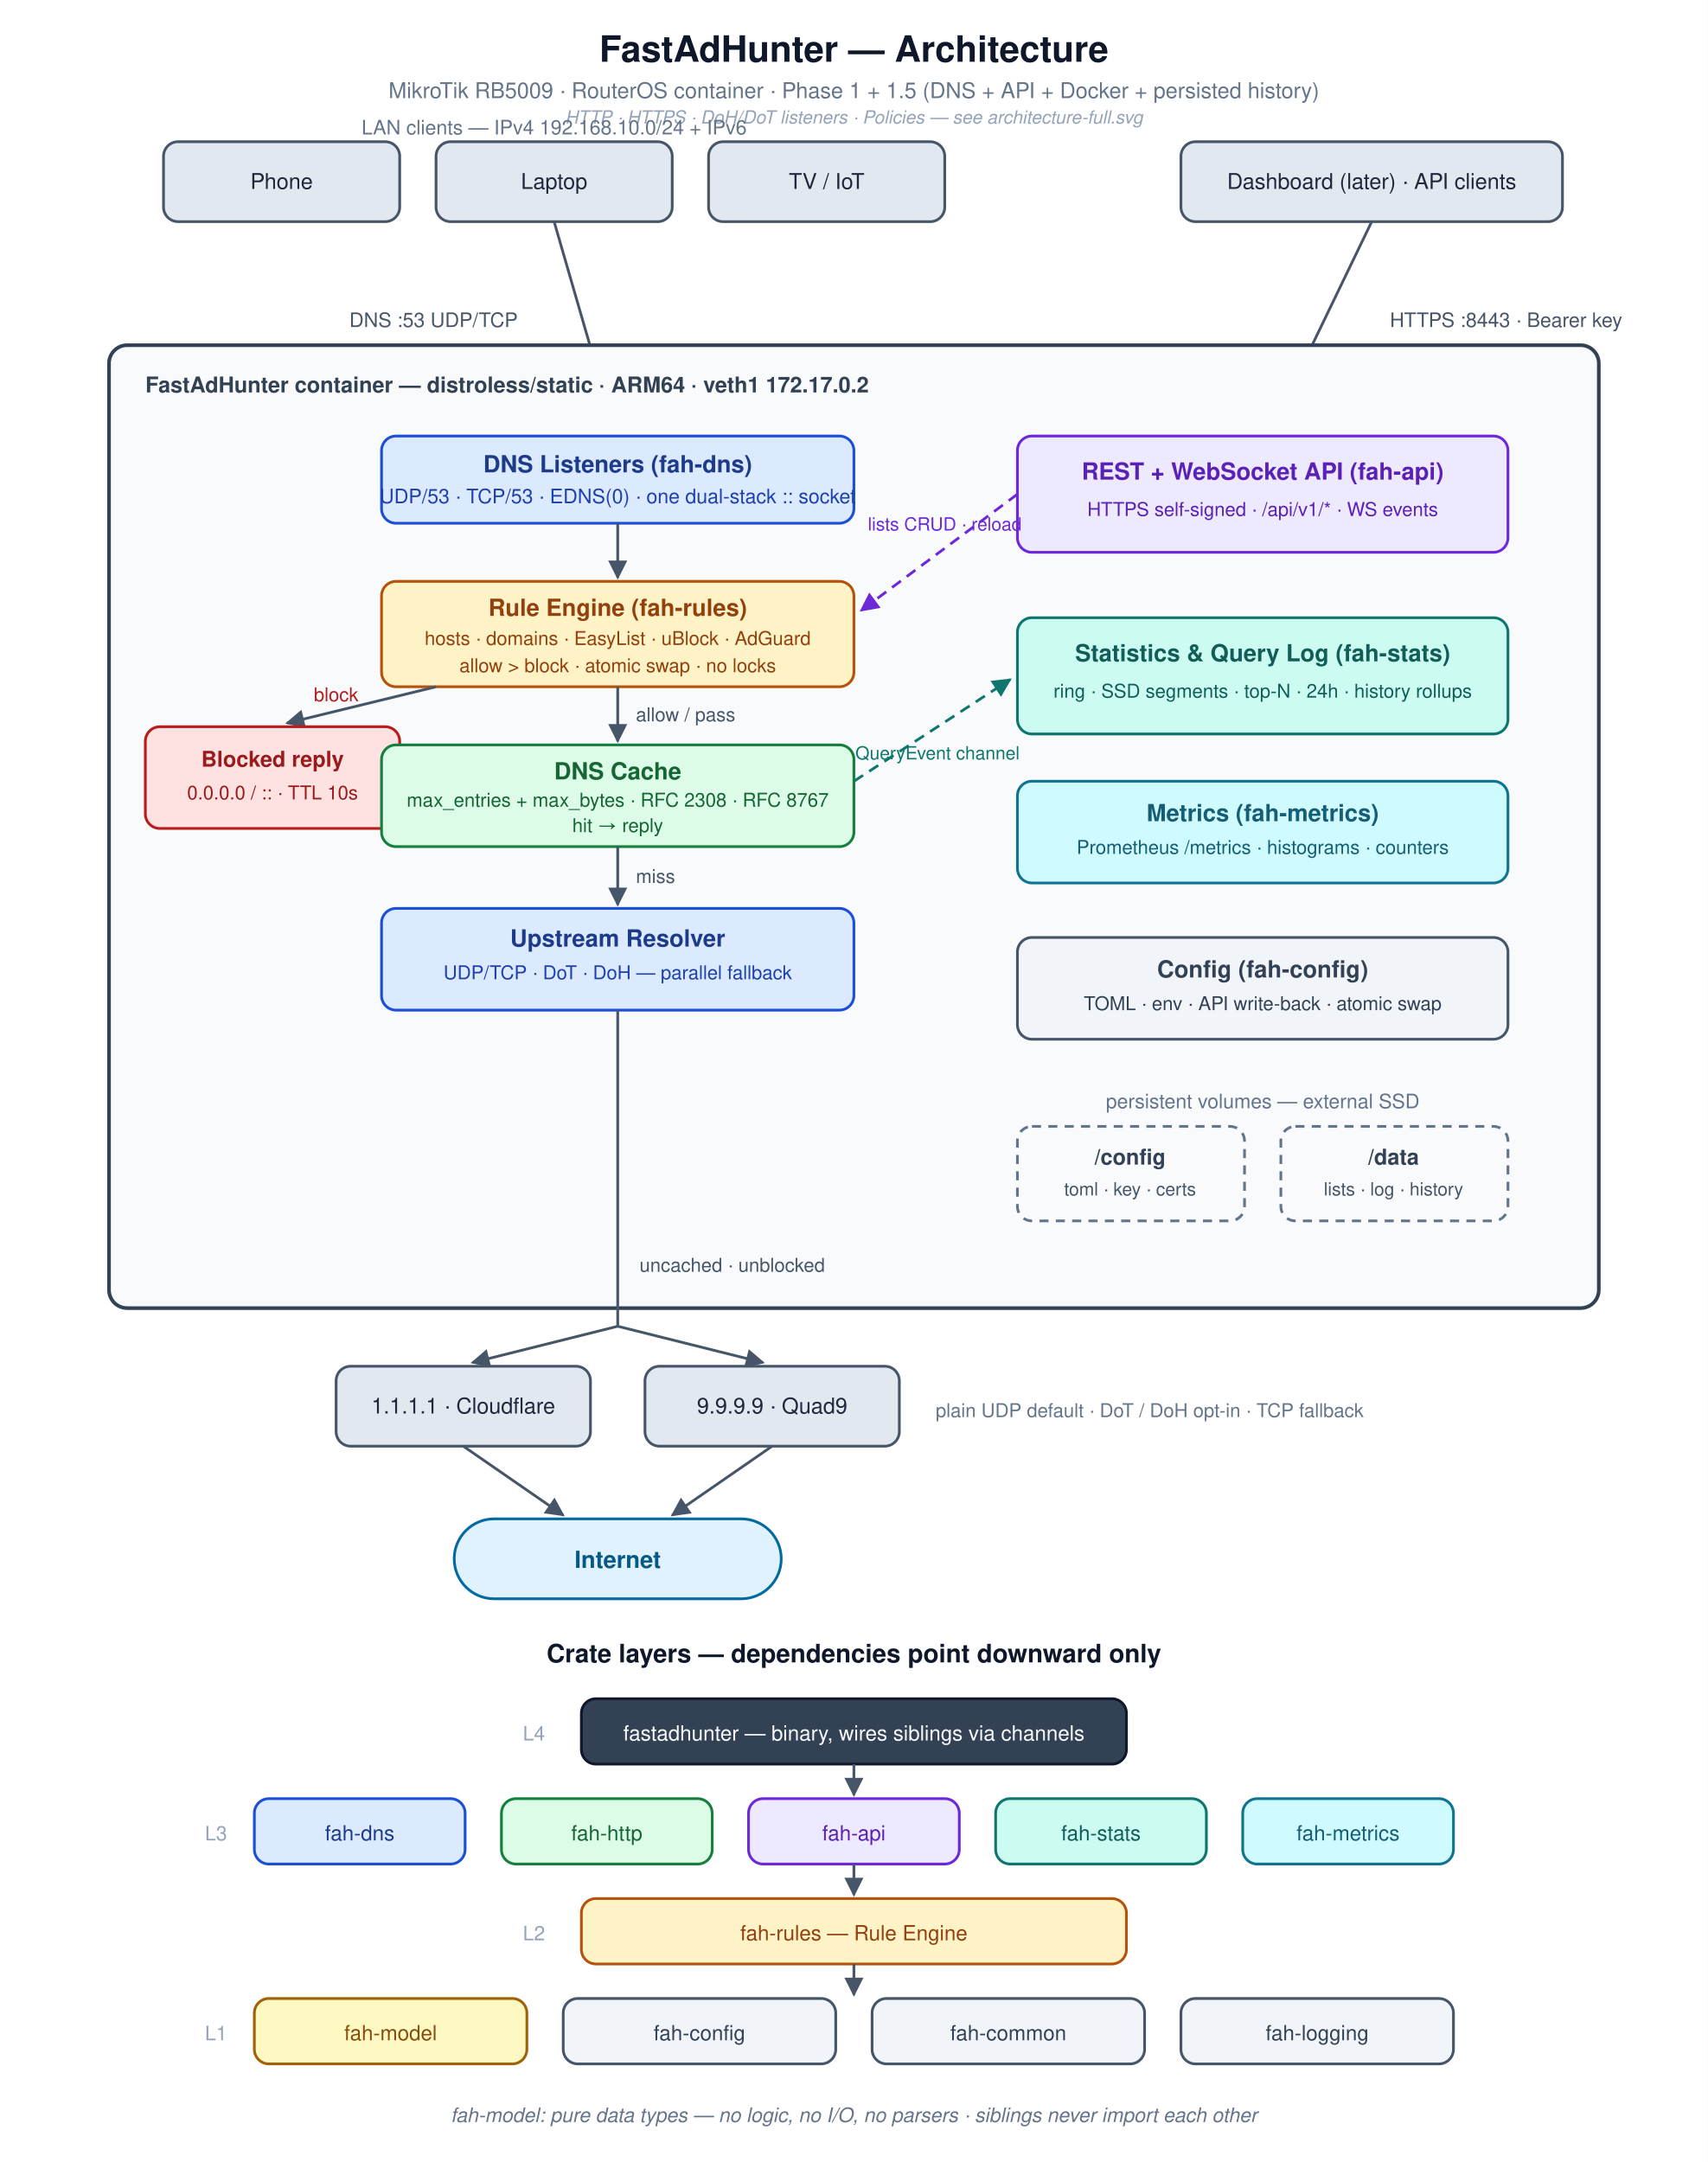
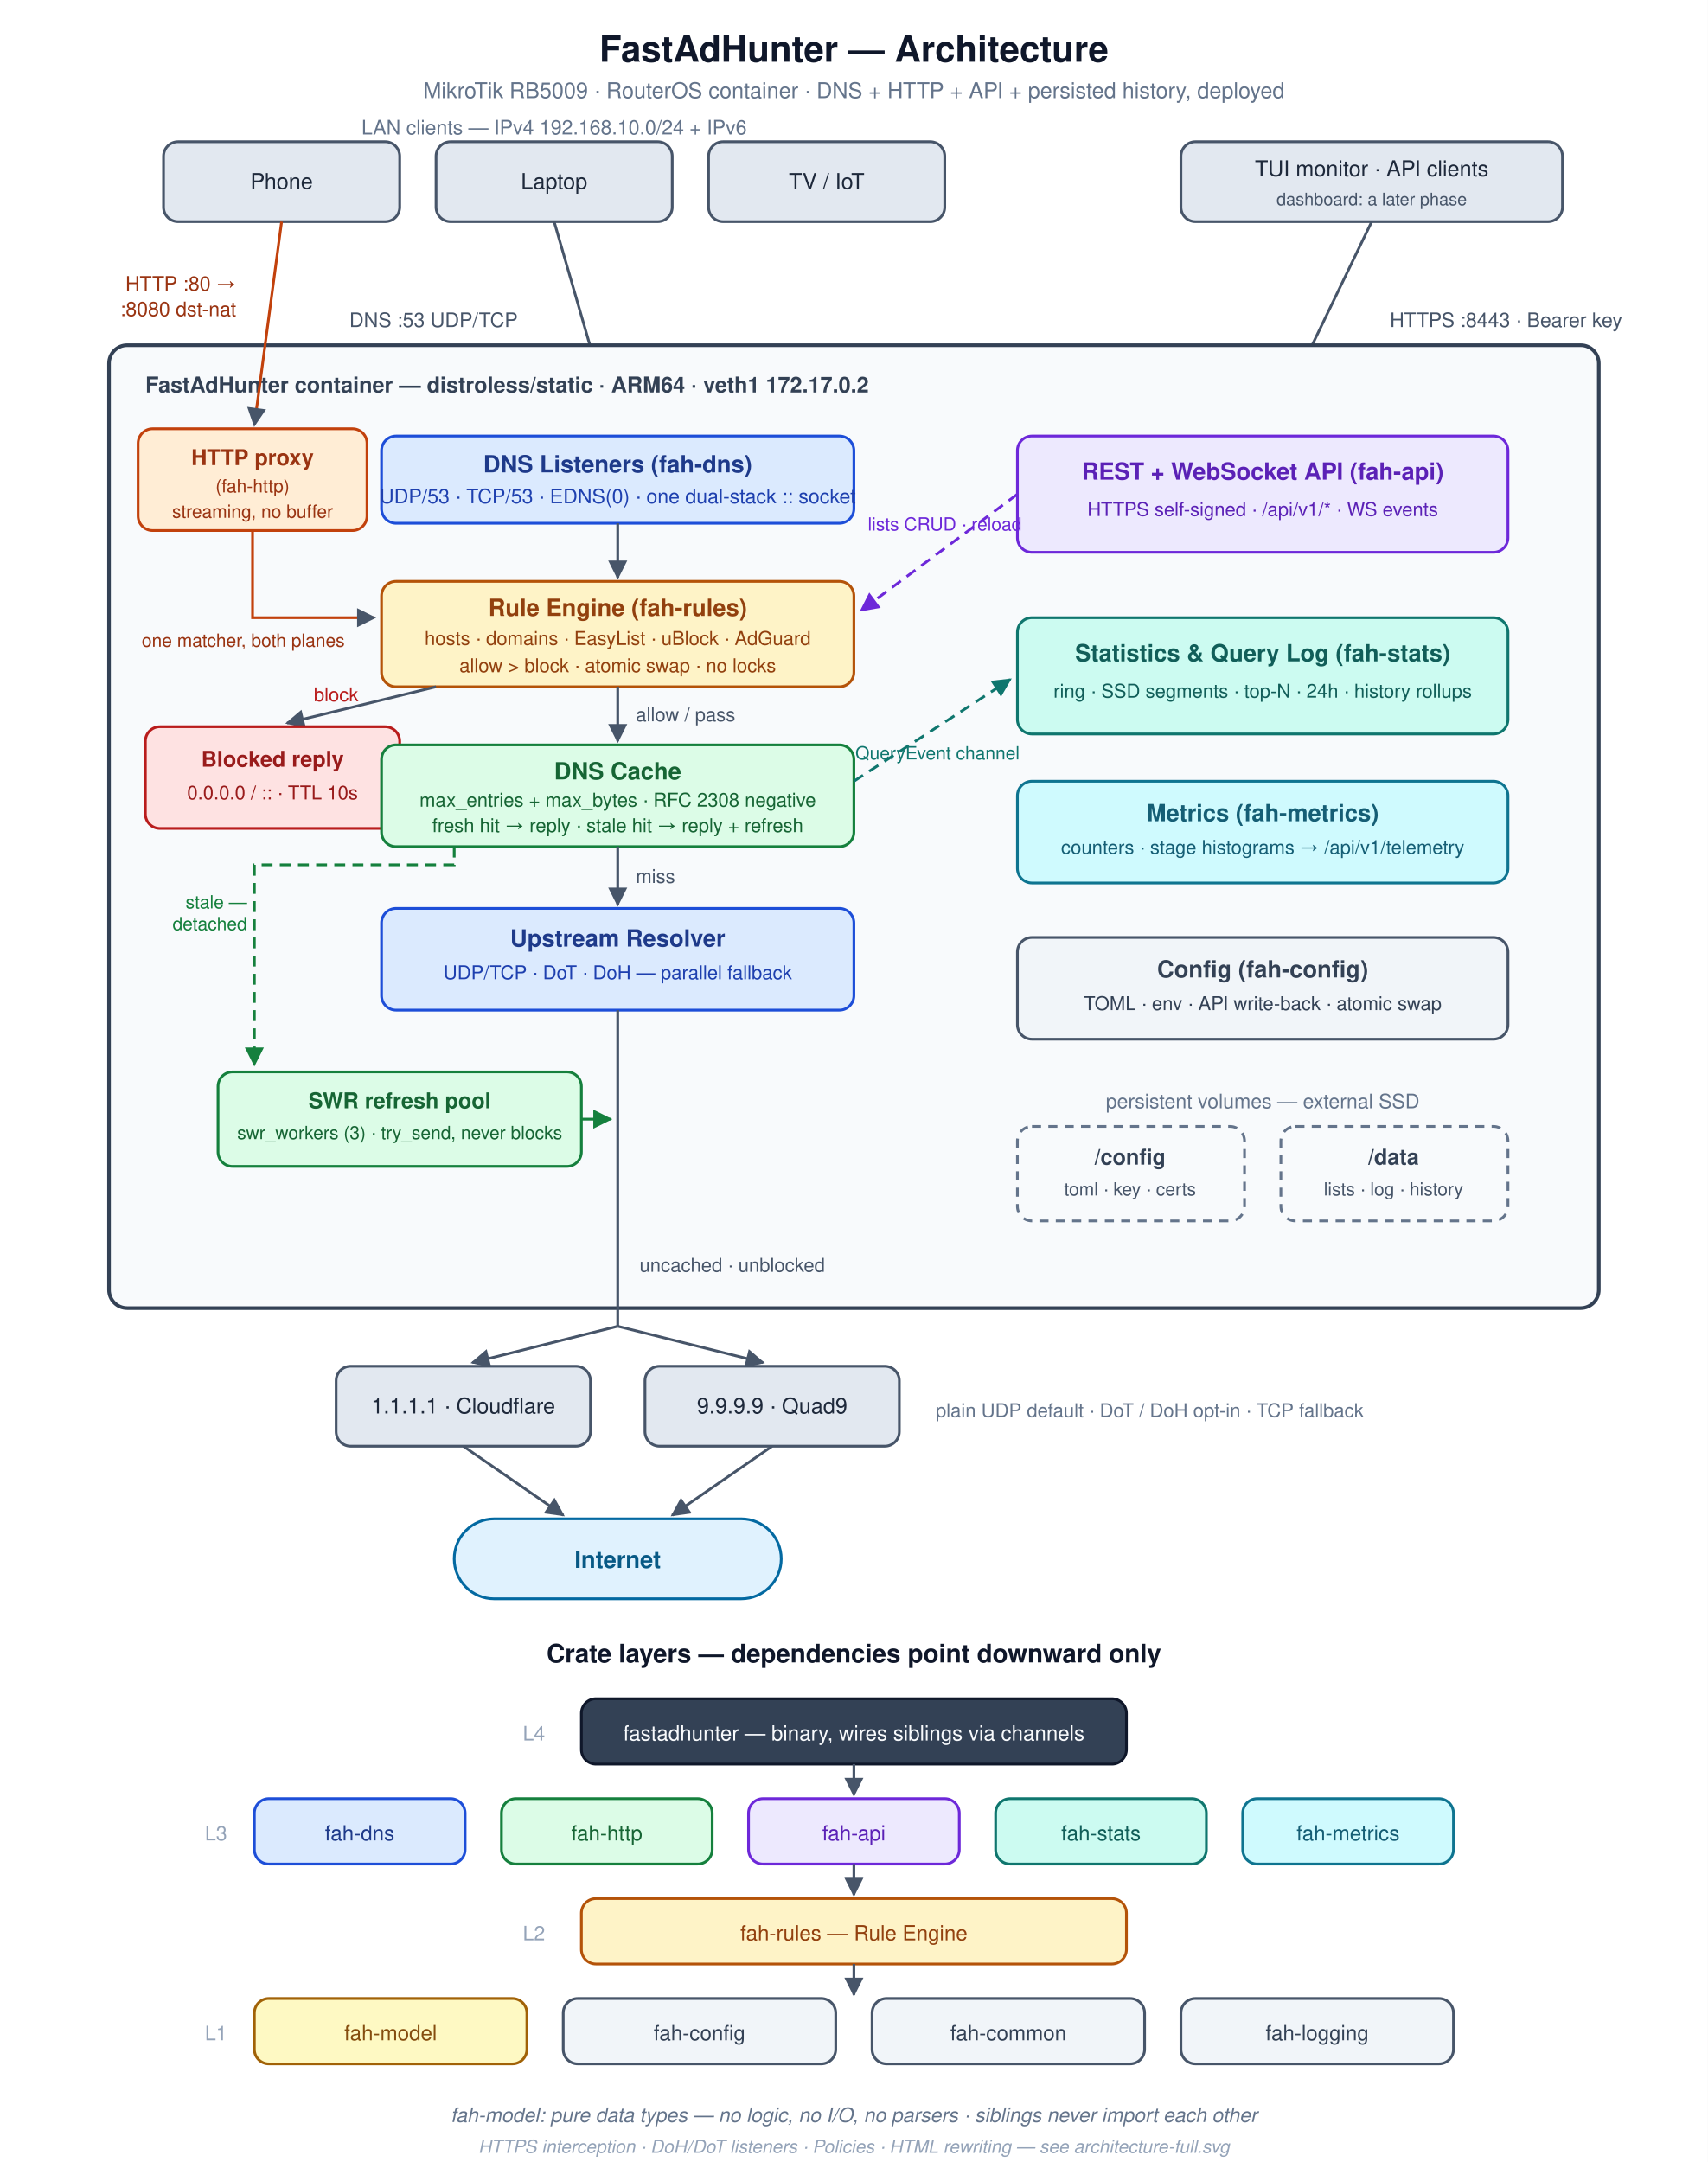
<svg xmlns="http://www.w3.org/2000/svg" viewBox="0 0 940 1190" font-family="Segoe UI, Helvetica, Arial, sans-serif">
  <defs>
    <marker id="arrow" viewBox="0 0 10 10" refX="9" refY="5" markerWidth="7" markerHeight="7" orient="auto-start-reverse">
      <path d="M 0 0 L 10 5 L 0 10 z" fill="#475569" />
    </marker>
    <marker id="arrowTeal" viewBox="0 0 10 10" refX="9" refY="5" markerWidth="7" markerHeight="7" orient="auto-start-reverse">
      <path d="M 0 0 L 10 5 L 0 10 z" fill="#0f766e" />
    </marker>
    <marker id="arrowPurple" viewBox="0 0 10 10" refX="9" refY="5" markerWidth="7" markerHeight="7" orient="auto-start-reverse">
      <path d="M 0 0 L 10 5 L 0 10 z" fill="#6d28d9" />
    </marker>
+     <marker id="arrowGreen" viewBox="0 0 10 10" refX="9" refY="5" markerWidth="7" markerHeight="7" orient="auto-start-reverse">
+       <path d="M 0 0 L 10 5 L 0 10 z" fill="#15803d" />
+     </marker>
  </defs>
  <rect x="0" y="0" width="940" height="1190" fill="#ffffff" />
  <text x="470" y="34" text-anchor="middle" font-size="20" font-weight="700" fill="#0f172a">FastAdHunter — Architecture</text>
-   <text x="470" y="54" text-anchor="middle" font-size="12" fill="#64748b">MikroTik RB5009 · RouterOS container · Phase 1 + 1.5 (DNS + API + Docker + persisted history)</text>
-   <text x="470" y="68" text-anchor="middle" font-size="10" font-style="italic" fill="#94a3b8">HTTP · HTTPS · DoH/DoT listeners · Policies — see architecture-full.svg</text>
+   <text x="470" y="54" text-anchor="middle" font-size="12" fill="#64748b">MikroTik RB5009 · RouterOS container · DNS + HTTP + API + persisted history, deployed</text>
+   <text x="470" y="1185" text-anchor="middle" font-size="10" font-style="italic" fill="#94a3b8">HTTPS interception · DoH/DoT listeners · Policies · HTML rewriting — see architecture-full.svg</text>
  <text x="305" y="74" text-anchor="middle" font-size="11" fill="#64748b">LAN clients — IPv4 192.168.10.0/24 + IPv6</text>
  <rect x="90" y="78" width="130" height="44" rx="8" fill="#e2e8f0" stroke="#475569" stroke-width="1.5" />
  <text x="155" y="104" text-anchor="middle" font-size="12" fill="#1e293b">Phone</text>
  <rect x="240" y="78" width="130" height="44" rx="8" fill="#e2e8f0" stroke="#475569" stroke-width="1.5" />
  <text x="305" y="104" text-anchor="middle" font-size="12" fill="#1e293b">Laptop</text>
  <rect x="390" y="78" width="130" height="44" rx="8" fill="#e2e8f0" stroke="#475569" stroke-width="1.5" />
  <text x="455" y="104" text-anchor="middle" font-size="12" fill="#1e293b">TV / IoT</text>
  <rect x="650" y="78" width="210" height="44" rx="8" fill="#e2e8f0" stroke="#475569" stroke-width="1.5" />
-   <text x="755" y="104" text-anchor="middle" font-size="12" fill="#1e293b">Dashboard (later) · API clients</text>
+   <text x="755" y="97" text-anchor="middle" font-size="12" fill="#1e293b">TUI monitor · API clients</text>
+   <text x="755" y="113" text-anchor="middle" font-size="9.5" fill="#475569">dashboard: a later phase</text>
  <line x1="305" y1="122" x2="338" y2="236" stroke="#475569" stroke-width="1.5" marker-end="url(#arrow)" />
  <text x="285" y="180" text-anchor="end" font-size="11" fill="#475569">DNS :53 UDP/TCP</text>
  <line x1="755" y1="122" x2="700" y2="236" stroke="#475569" stroke-width="1.5" marker-end="url(#arrow)" />
  <text x="765" y="180" text-anchor="start" font-size="11" fill="#475569">HTTPS :8443 · Bearer key</text>
  <rect x="60" y="190" width="820" height="530" rx="10" fill="#f8fafc" stroke="#334155" stroke-width="2" />
  <text x="80" y="216" font-size="12" font-weight="700" fill="#334155">FastAdHunter container — distroless/static · ARM64 · veth1 172.17.0.2</text>
+   <line x1="155" y1="122" x2="140" y2="234" stroke="#c2410c" stroke-width="1.5" marker-end="url(#arrow)" />
+   <text x="130" y="160" text-anchor="end" font-size="11" fill="#9a3412">HTTP :80 →</text>
+   <text x="130" y="174" text-anchor="end" font-size="11" fill="#9a3412">:8080 dst-nat</text>
+   <rect x="76" y="236" width="126" height="56" rx="8" fill="#ffedd5" stroke="#c2410c" stroke-width="1.5" />
+   <text x="139" y="256" text-anchor="middle" font-size="12" font-weight="600" fill="#9a3412">HTTP proxy</text>
+   <text x="139" y="271" text-anchor="middle" font-size="10" fill="#9a3412">(fah-http)</text>
+   <text x="139" y="285" text-anchor="middle" font-size="10" fill="#9a3412">streaming, no buffer</text>
+   <path d="M 139 292 V 340 H 206" fill="none" stroke="#c2410c" stroke-width="1.5" marker-end="url(#arrow)" />
+   <text x="78" y="356" text-anchor="start" font-size="10" fill="#9a3412">one matcher, both planes</text>
  <rect x="210" y="240" width="260" height="48" rx="8" fill="#dbeafe" stroke="#1d4ed8" stroke-width="1.5" />
  <text x="340" y="260" text-anchor="middle" font-size="13" font-weight="600" fill="#1e3a8a">DNS Listeners (fah-dns)</text>
  <text x="340" y="277" text-anchor="middle" font-size="11" fill="#1e40af">UDP/53 · TCP/53 · EDNS(0) · one dual-stack :: socket</text>
  <line x1="340" y1="288" x2="340" y2="318" stroke="#475569" stroke-width="1.5" marker-end="url(#arrow)" />
  <rect x="210" y="320" width="260" height="58" rx="8" fill="#fef3c7" stroke="#b45309" stroke-width="1.5" />
  <text x="340" y="339" text-anchor="middle" font-size="13" font-weight="600" fill="#92400e">Rule Engine (fah-rules)</text>
  <text x="340" y="355" text-anchor="middle" font-size="10.5" fill="#92400e">hosts · domains · EasyList · uBlock · AdGuard</text>
  <text x="340" y="370" text-anchor="middle" font-size="10.5" fill="#92400e">allow &gt; block · atomic swap · no locks</text>
  <line x1="240" y1="378" x2="158" y2="398" stroke="#475569" stroke-width="1.5" marker-end="url(#arrow)" />
  <text x="185" y="386" text-anchor="middle" font-size="10.5" fill="#b91c1c">block</text>
  <rect x="80" y="400" width="140" height="56" rx="8" fill="#fee2e2" stroke="#b91c1c" stroke-width="1.5" />
  <text x="150" y="422" text-anchor="middle" font-size="12" font-weight="600" fill="#991b1b">Blocked reply</text>
  <text x="150" y="440" text-anchor="middle" font-size="10.5" fill="#991b1b">0.0.0.0 / :: · TTL 10s</text>
  <line x1="340" y1="378" x2="340" y2="408" stroke="#475569" stroke-width="1.5" marker-end="url(#arrow)" />
  <text x="350" y="397" text-anchor="start" font-size="10.5" fill="#475569">allow / pass</text>
  <rect x="210" y="410" width="260" height="56" rx="8" fill="#dcfce7" stroke="#15803d" stroke-width="1.5" />
  <text x="340" y="429" text-anchor="middle" font-size="13" font-weight="600" fill="#166534">DNS Cache</text>
-   <text x="340" y="444" text-anchor="middle" font-size="10.5" fill="#166534">max_entries + max_bytes · RFC 2308 · RFC 8767</text>
-   <text x="340" y="458" text-anchor="middle" font-size="10.5" fill="#166534">hit → reply</text>
+   <text x="340" y="444" text-anchor="middle" font-size="10.5" fill="#166534">max_entries + max_bytes · RFC 2308 negative</text>
+   <text x="340" y="458" text-anchor="middle" font-size="10.5" fill="#166534">fresh hit → reply · stale hit → reply + refresh</text>
  <line x1="340" y1="466" x2="340" y2="498" stroke="#475569" stroke-width="1.5" marker-end="url(#arrow)" />
  <text x="350" y="486" text-anchor="start" font-size="10.5" fill="#475569">miss</text>
  <rect x="210" y="500" width="260" height="56" rx="8" fill="#dbeafe" stroke="#1d4ed8" stroke-width="1.5" />
  <text x="340" y="521" text-anchor="middle" font-size="13" font-weight="600" fill="#1e3a8a">Upstream Resolver</text>
  <text x="340" y="539" text-anchor="middle" font-size="10.5" fill="#1e40af">UDP/TCP · DoT · DoH — parallel fallback</text>
+   <path d="M 250 466 V 476 H 140 V 586" fill="none" stroke="#15803d" stroke-width="1.5" stroke-dasharray="6 4" marker-end="url(#arrowGreen)" />
+   <text x="136" y="500" text-anchor="end" font-size="10" fill="#15803d">stale —</text>
+   <text x="136" y="512" text-anchor="end" font-size="10" fill="#15803d">detached</text>
+   <rect x="120" y="590" width="200" height="52" rx="8" fill="#dcfce7" stroke="#15803d" stroke-width="1.5" />
+   <text x="220" y="610" text-anchor="middle" font-size="12" font-weight="600" fill="#166534">SWR refresh pool</text>
+   <text x="220" y="627" text-anchor="middle" font-size="10" fill="#166534">swr_workers (3) · try_send, never blocks</text>
+   <path d="M 320 616 H 336" fill="none" stroke="#15803d" stroke-width="1.5" marker-end="url(#arrowGreen)" />
  <rect x="560" y="240" width="270" height="64" rx="8" fill="#ede9fe" stroke="#6d28d9" stroke-width="1.5" />
  <text x="695" y="264" text-anchor="middle" font-size="13" font-weight="600" fill="#5b21b6">REST + WebSocket API (fah-api)</text>
  <text x="695" y="284" text-anchor="middle" font-size="10.5" fill="#5b21b6">HTTPS self-signed · /api/v1/* · WS events</text>
  <rect x="560" y="340" width="270" height="64" rx="8" fill="#ccfbf1" stroke="#0f766e" stroke-width="1.5" />
  <text x="695" y="364" text-anchor="middle" font-size="13" font-weight="600" fill="#115e59">Statistics &amp; Query Log (fah-stats)</text>
  <text x="695" y="384" text-anchor="middle" font-size="10.5" fill="#115e59">ring · SSD segments · top-N · 24h · history rollups</text>
  <rect x="560" y="430" width="270" height="56" rx="8" fill="#cffafe" stroke="#0e7490" stroke-width="1.5" />
  <text x="695" y="452" text-anchor="middle" font-size="13" font-weight="600" fill="#155e75">Metrics (fah-metrics)</text>
-   <text x="695" y="470" text-anchor="middle" font-size="10.5" fill="#155e75">Prometheus /metrics · histograms · counters</text>
+   <text x="695" y="470" text-anchor="middle" font-size="10.5" fill="#155e75">counters · stage histograms → /api/v1/telemetry</text>
  <rect x="560" y="516" width="270" height="56" rx="8" fill="#f1f5f9" stroke="#475569" stroke-width="1.5" />
  <text x="695" y="538" text-anchor="middle" font-size="13" font-weight="600" fill="#334155">Config (fah-config)</text>
  <text x="695" y="556" text-anchor="middle" font-size="10.5" fill="#334155">TOML · env · API write-back · atomic swap</text>
  <text x="695" y="610" text-anchor="middle" font-size="11" fill="#64748b">persistent volumes — external SSD</text>
  <rect x="560" y="620" width="125" height="52" rx="8" fill="#f8fafc" stroke="#64748b" stroke-width="1.5" stroke-dasharray="5 4" />
  <text x="622" y="641" text-anchor="middle" font-size="12" font-weight="600" fill="#334155">/config</text>
  <text x="622" y="658" text-anchor="middle" font-size="10" fill="#475569">toml · key · certs</text>
  <rect x="705" y="620" width="125" height="52" rx="8" fill="#f8fafc" stroke="#64748b" stroke-width="1.5" stroke-dasharray="5 4" />
  <text x="767" y="641" text-anchor="middle" font-size="12" font-weight="600" fill="#334155">/data</text>
  <text x="767" y="658" text-anchor="middle" font-size="10" fill="#475569">lists · log · history</text>
  <line x1="470" y1="430" x2="556" y2="374" stroke="#0f766e" stroke-width="1.5" stroke-dasharray="6 4" marker-end="url(#arrowTeal)" />
  <text x="516" y="418" text-anchor="middle" font-size="10" fill="#0f766e">QueryEvent channel</text>
  <line x1="560" y1="272" x2="474" y2="336" stroke="#6d28d9" stroke-width="1.5" stroke-dasharray="6 4" marker-end="url(#arrowPurple)" />
  <text x="520" y="292" text-anchor="middle" font-size="10" fill="#6d28d9">lists CRUD · reload</text>
  <line x1="340" y1="556" x2="340" y2="730" stroke="#475569" stroke-width="1.5" />
  <text x="352" y="700" text-anchor="start" font-size="10.5" fill="#475569">uncached · unblocked</text>
  <line x1="340" y1="730" x2="260" y2="750" stroke="#475569" stroke-width="1.5" marker-end="url(#arrow)" />
  <line x1="340" y1="730" x2="420" y2="750" stroke="#475569" stroke-width="1.5" marker-end="url(#arrow)" />
  <rect x="185" y="752" width="140" height="44" rx="8" fill="#e2e8f0" stroke="#475569" stroke-width="1.5" />
  <text x="255" y="778" text-anchor="middle" font-size="12" fill="#1e293b">1.1.1.1 · Cloudflare</text>
  <rect x="355" y="752" width="140" height="44" rx="8" fill="#e2e8f0" stroke="#475569" stroke-width="1.5" />
  <text x="425" y="778" text-anchor="middle" font-size="12" fill="#1e293b">9.9.9.9 · Quad9</text>
  <text x="515" y="780" text-anchor="start" font-size="10.5" fill="#64748b">plain UDP default · DoT / DoH opt-in · TCP fallback</text>
  <line x1="255" y1="796" x2="310" y2="834" stroke="#475569" stroke-width="1.5" marker-end="url(#arrow)" />
  <line x1="425" y1="796" x2="370" y2="834" stroke="#475569" stroke-width="1.5" marker-end="url(#arrow)" />
  <rect x="250" y="836" width="180" height="44" rx="22" fill="#e0f2fe" stroke="#0369a1" stroke-width="1.5" />
  <text x="340" y="863" text-anchor="middle" font-size="13" font-weight="600" fill="#075985">Internet</text>
  <text x="470" y="915" text-anchor="middle" font-size="14" font-weight="700" fill="#0f172a">Crate layers — dependencies point downward only</text>
  <rect x="320" y="935" width="300" height="36" rx="8" fill="#334155" stroke="#0f172a" stroke-width="1.5" />
  <text x="470" y="958" text-anchor="middle" font-size="11.5" fill="#f8fafc">fastadhunter — binary, wires siblings via channels</text>
  <text x="300" y="958" text-anchor="end" font-size="11" fill="#94a3b8">L4</text>
  <line x1="470" y1="971" x2="470" y2="988" stroke="#475569" stroke-width="1.5" marker-end="url(#arrow)" />
  <rect x="140" y="990" width="116" height="36" rx="8" fill="#dbeafe" stroke="#1d4ed8" stroke-width="1.5" />
  <text x="198" y="1013" text-anchor="middle" font-size="11.5" fill="#1e3a8a">fah-dns</text>
  <rect x="276" y="990" width="116" height="36" rx="8" fill="#dcfce7" stroke="#15803d" stroke-width="1.5" />
  <text x="334" y="1013" text-anchor="middle" font-size="11.5" fill="#166534">fah-http</text>
  <rect x="412" y="990" width="116" height="36" rx="8" fill="#ede9fe" stroke="#6d28d9" stroke-width="1.5" />
  <text x="470" y="1013" text-anchor="middle" font-size="11.5" fill="#5b21b6">fah-api</text>
  <rect x="548" y="990" width="116" height="36" rx="8" fill="#ccfbf1" stroke="#0f766e" stroke-width="1.5" />
  <text x="606" y="1013" text-anchor="middle" font-size="11.5" fill="#115e59">fah-stats</text>
  <rect x="684" y="990" width="116" height="36" rx="8" fill="#cffafe" stroke="#0e7490" stroke-width="1.5" />
  <text x="742" y="1013" text-anchor="middle" font-size="11.5" fill="#155e75">fah-metrics</text>
  <text x="125" y="1013" text-anchor="end" font-size="11" fill="#94a3b8">L3</text>
  <line x1="470" y1="1026" x2="470" y2="1043" stroke="#475569" stroke-width="1.5" marker-end="url(#arrow)" />
  <rect x="320" y="1045" width="300" height="36" rx="8" fill="#fef3c7" stroke="#b45309" stroke-width="1.5" />
  <text x="470" y="1068" text-anchor="middle" font-size="11.5" fill="#92400e">fah-rules — Rule Engine</text>
  <text x="300" y="1068" text-anchor="end" font-size="11" fill="#94a3b8">L2</text>
  <line x1="470" y1="1081" x2="470" y2="1098" stroke="#475569" stroke-width="1.5" marker-end="url(#arrow)" />
  <rect x="140" y="1100" width="150" height="36" rx="8" fill="#fef9c3" stroke="#a16207" stroke-width="1.5" />
  <text x="215" y="1123" text-anchor="middle" font-size="11.5" fill="#854d0e">fah-model</text>
  <rect x="310" y="1100" width="150" height="36" rx="8" fill="#f1f5f9" stroke="#475569" stroke-width="1.5" />
  <text x="385" y="1123" text-anchor="middle" font-size="11.5" fill="#334155">fah-config</text>
  <rect x="480" y="1100" width="150" height="36" rx="8" fill="#f1f5f9" stroke="#475569" stroke-width="1.5" />
  <text x="555" y="1123" text-anchor="middle" font-size="11.5" fill="#334155">fah-common</text>
  <rect x="650" y="1100" width="150" height="36" rx="8" fill="#f1f5f9" stroke="#475569" stroke-width="1.5" />
  <text x="725" y="1123" text-anchor="middle" font-size="11.5" fill="#334155">fah-logging</text>
  <text x="125" y="1123" text-anchor="end" font-size="11" fill="#94a3b8">L1</text>
  <text x="470" y="1168" text-anchor="middle" font-size="11" font-style="italic" fill="#64748b">fah-model: pure data types — no logic, no I/O, no parsers · siblings never import each other</text>
</svg>
